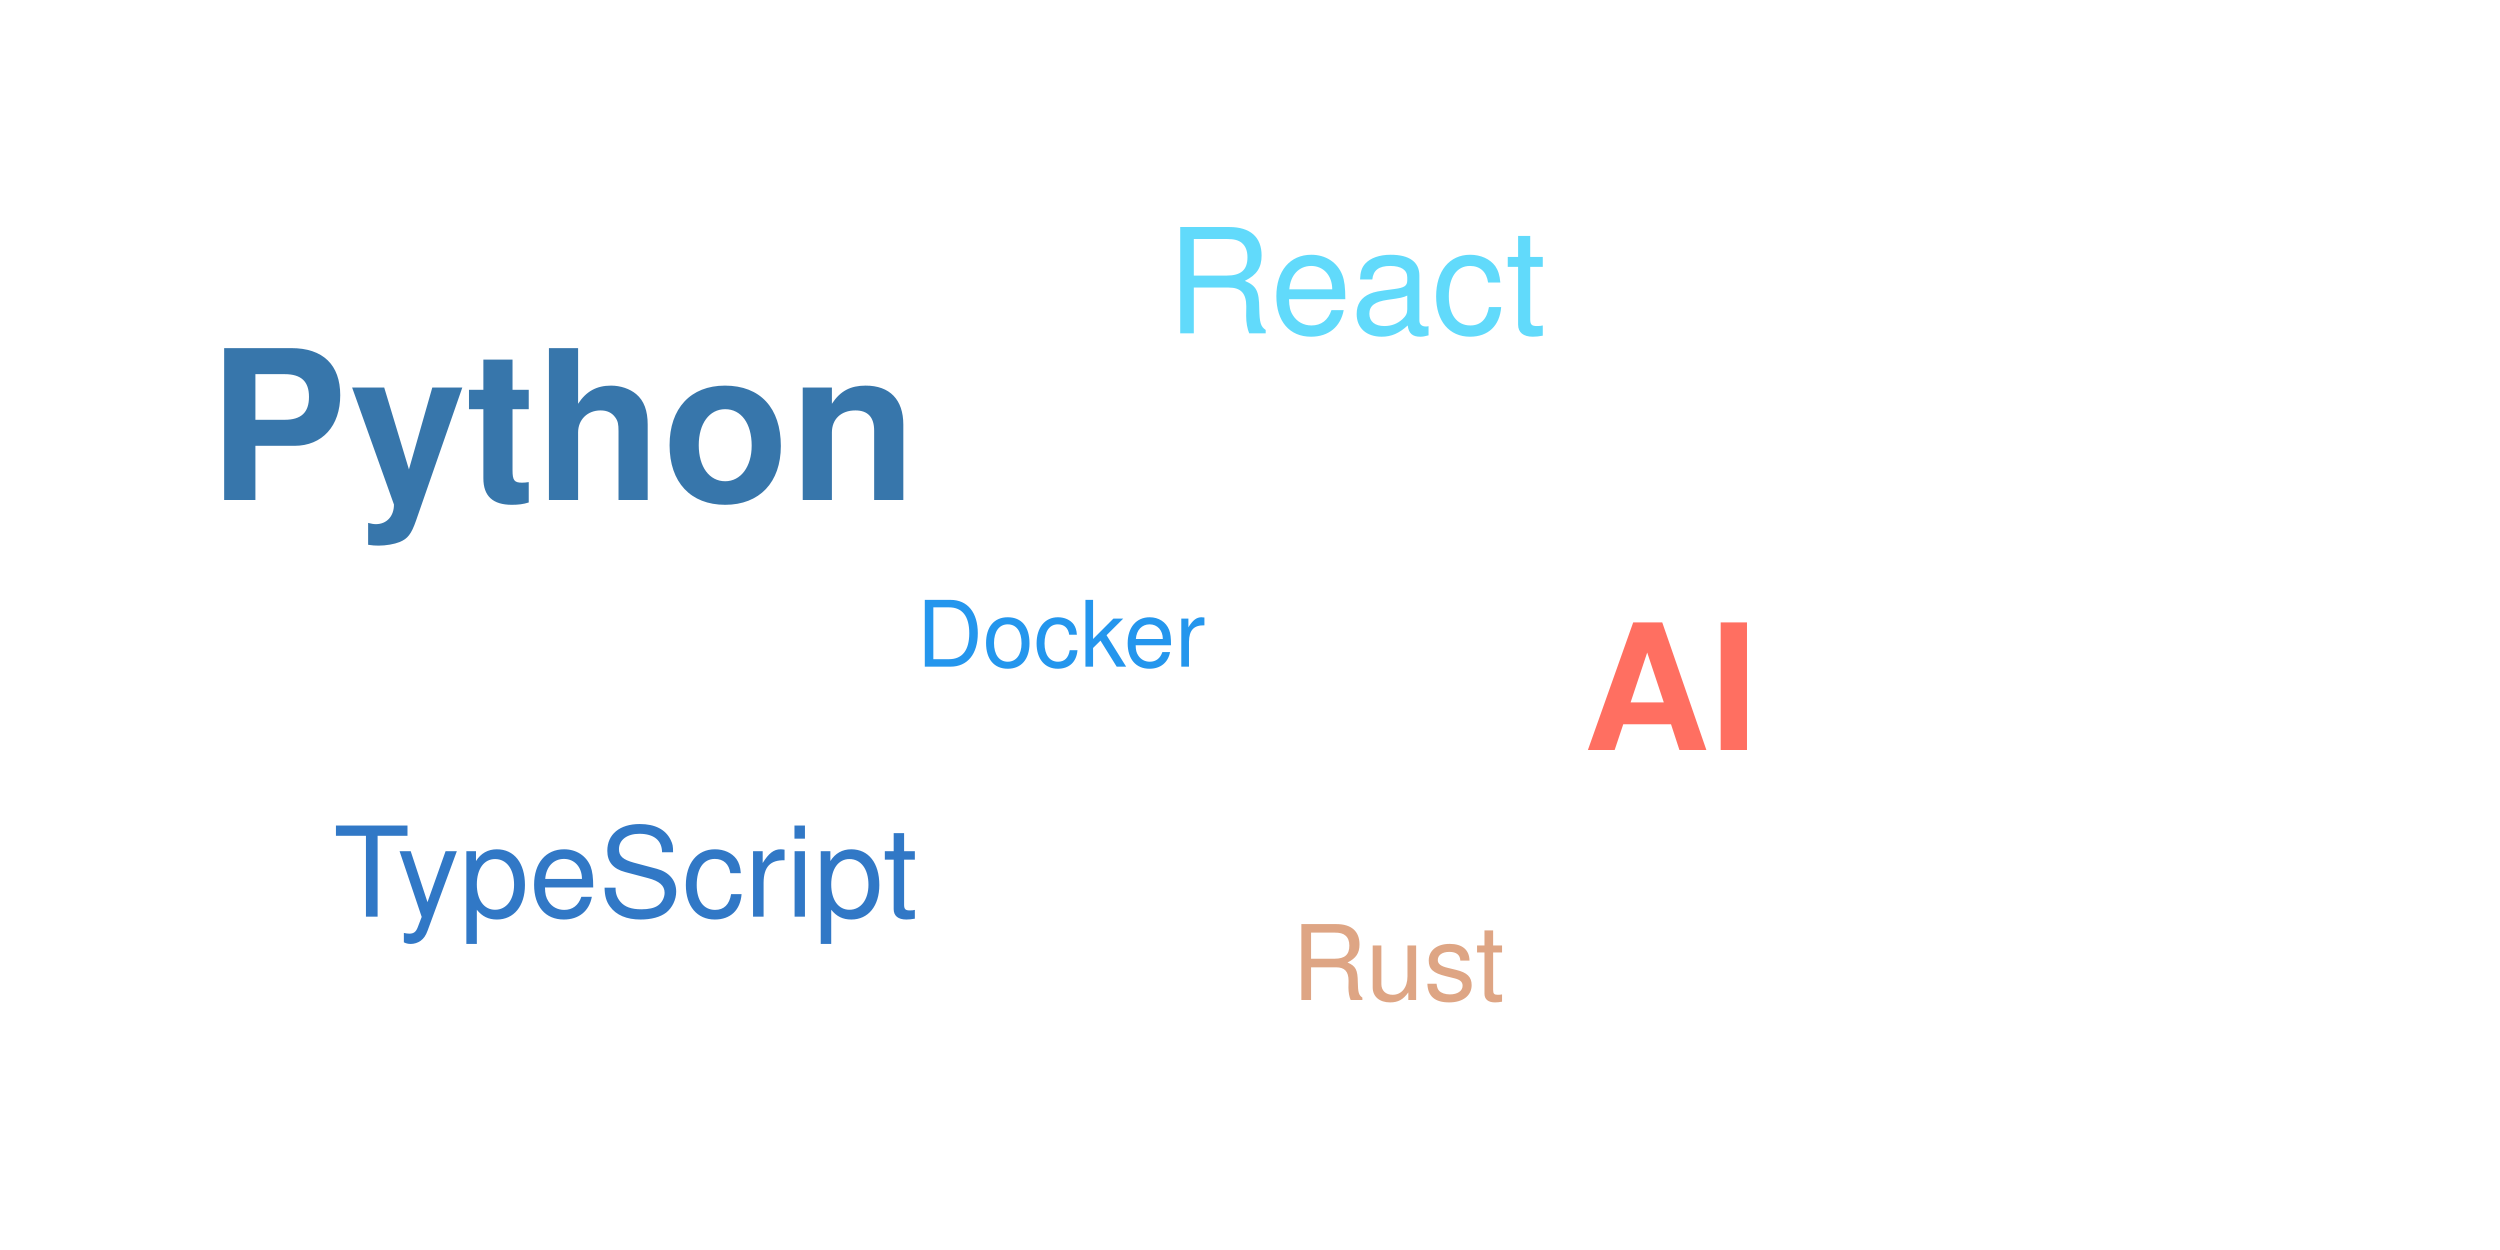
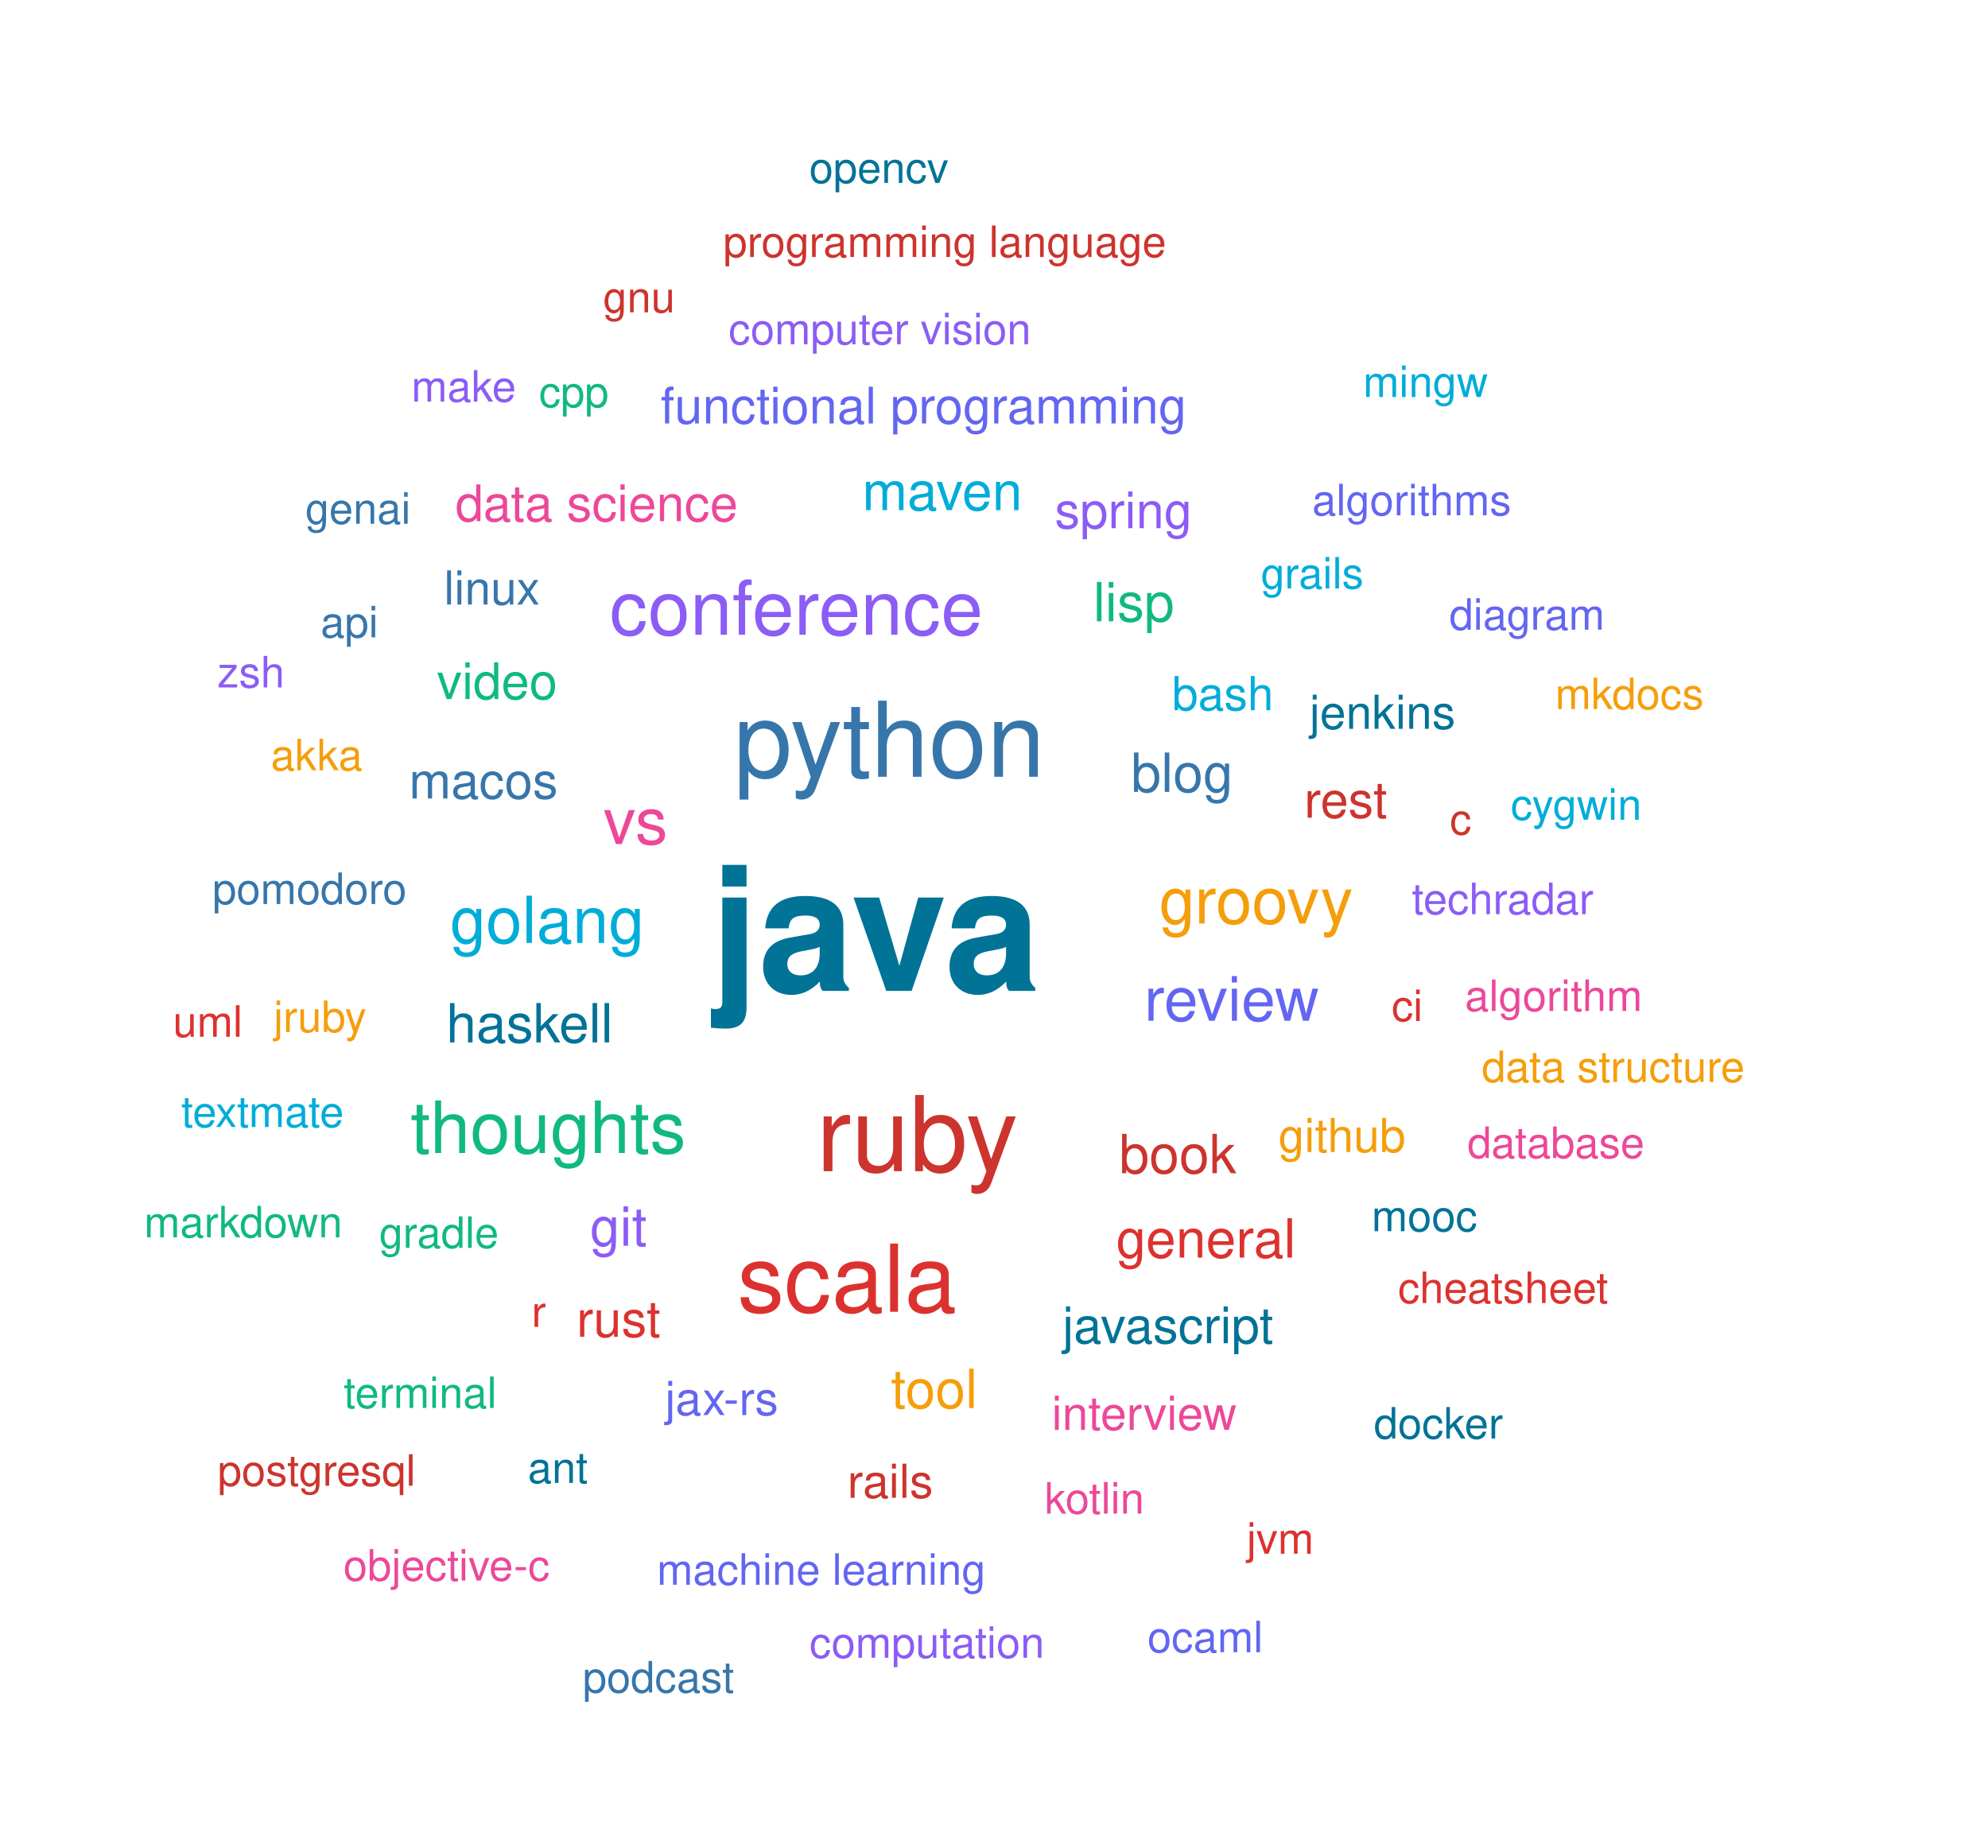
- <svg xmlns="http://www.w3.org/2000/svg" xmlns:xlink="http://www.w3.org/1999/xlink" width="600" height="300" viewBox="0 0 600 300">
+ <svg xmlns="http://www.w3.org/2000/svg" width="552" height="513" viewBox="0 0 552 513">
  <style>
    text { font-family: -apple-system, BlinkMacSystemFont, "Segoe UI", Helvetica, Arial, sans-serif; cursor: pointer; }
    text:hover { opacity: 0.7; text-decoration: underline; fill: #0969da; }
  </style>
-   <a xlink:href="https://github.com/topics/python">
-     <text x="50" y="120" font-size="50" font-weight="bold" fill="#3776AB">Python</text>
-   </a>
-   <a xlink:href="https://github.com/topics/react">
-     <text x="280" y="80" font-size="35" fill="#61DAFB">React</text>
-   </a>
-   <a xlink:href="https://github.com/topics/docker">
-     <text x="220" y="160" font-size="22" fill="#2496ED">Docker</text>
-   </a>
-   <a xlink:href="https://github.com/topics/artificial-intelligence">
-     <text x="380" y="180" font-size="42" font-weight="bold" fill="#FF6F61">AI</text>
-   </a>
-   <a xlink:href="https://github.com/topics/typescript">
-     <text x="80" y="220" font-size="30" fill="#3178C6">TypeScript</text>
-   </a>
-   <a xlink:href="https://github.com/topics/rust">
-     <text x="310" y="240" font-size="25" fill="#DEA584">Rust</text>
+   <a href="./#java" target="_parent">
+     <text x="197.212" y="275.149" font-size="48" font-weight="bold" fill="#007396">java</text>
+   </a>
+   <a href="./#python" target="_parent">
+     <text x="203.801" y="215.695" font-size="29" fill="#3776AB">python</text>
+   </a>
+   <a href="./#ruby" target="_parent">
+     <text x="226.704" y="325.204" font-size="29" fill="#CC342D">ruby</text>
+   </a>
+   <a href="./#scala" target="_parent">
+     <text x="204.752" y="364.254" font-size="26" fill="#DC322F">scala</text>
+   </a>
+   <a href="./#conference" target="_parent">
+     <text x="169.268" y="176.249" font-size="21" fill="#8B5CF6">conference</text>
+   </a>
+   <a href="./#thoughts" target="_parent">
+     <text x="113.994" y="320.154" font-size="20" fill="#10B981">thoughts</text>
+   </a>
+   <a href="./#golang" target="_parent">
+     <text x="124.972" y="261.834" font-size="18" fill="#00ADD8">golang</text>
+   </a>
+   <a href="./#groovy" target="_parent">
+     <text x="321.861" y="256.438" font-size="18" fill="#F59E0B">groovy</text>
+   </a>
+   <a href="./#vs" target="_parent">
+     <text x="167.537" y="234.373" font-size="18" fill="#EC4899">vs</text>
+   </a>
+   <a href="./#review" target="_parent">
+     <text x="317.721" y="283.431" font-size="17" fill="#6366F1">review</text>
+   </a>
+   <a href="./#haskell" target="_parent">
+     <text x="123.908" y="289.462" font-size="15" fill="#007396">haskell</text>
+   </a>
+   <a href="./#blog" target="_parent">
+     <text x="314.056" y="219.89" font-size="15" fill="#3776AB">blog</text>
+   </a>
+   <a href="./#book" target="_parent">
+     <text x="310.753" y="325.761" font-size="15" fill="#CC342D">book</text>
+   </a>
+   <a href="./#general" target="_parent">
+     <text x="309.907" y="349.205" font-size="15" fill="#DC322F">general</text>
+   </a>
+   <a href="./#git" target="_parent">
+     <text x="163.805" y="345.904" font-size="15" fill="#8B5CF6">git</text>
+   </a>
+   <a href="./#lisp" target="_parent">
+     <text x="303.555" y="172.526" font-size="15" fill="#10B981">lisp</text>
+   </a>
+   <a href="./#maven" target="_parent">
+     <text x="239.43" y="141.658" font-size="15" fill="#00ADD8">maven</text>
+   </a>
+   <a href="./#tool" target="_parent">
+     <text x="247.406" y="390.987" font-size="15" fill="#F59E0B">tool</text>
+   </a>
+   <a href="./#data-science" target="_parent">
+     <text x="126.459" y="144.715" font-size="14" fill="#EC4899">data science</text>
+   </a>
+   <a href="./#functional-programming" target="_parent">
+     <text x="183.421" y="117.576" font-size="14" fill="#6366F1">functional programming</text>
+   </a>
+   <a href="./#javascript" target="_parent">
+     <text x="295.001" y="372.968" font-size="14" fill="#007396">javascript</text>
+   </a>
+   <a href="./#macos" target="_parent">
+     <text x="113.572" y="221.719" font-size="14" fill="#3776AB">macos</text>
+   </a>
+   <a href="./#rest" target="_parent">
+     <text x="362.116" y="227.042" font-size="14" fill="#CC342D">rest</text>
+   </a>
+   <a href="./#rust" target="_parent">
+     <text x="160.097" y="371.195" font-size="14" fill="#DC322F">rust</text>
+   </a>
+   <a href="./#spring" target="_parent">
+     <text x="292.88" y="146.666" font-size="14" fill="#8B5CF6">spring</text>
+   </a>
+   <a href="./#video" target="_parent">
+     <text x="121.31" y="194.109" font-size="14" fill="#10B981">video</text>
+   </a>
+   <a href="./#bash" target="_parent">
+     <text x="325.444" y="197.21" font-size="13" fill="#00ADD8">bash</text>
+   </a>
+   <a href="./#github" target="_parent">
+     <text x="354.964" y="319.879" font-size="13" fill="#F59E0B">github</text>
+   </a>
+   <a href="./#interview" target="_parent">
+     <text x="292.032" y="397.035" font-size="13" fill="#EC4899">interview</text>
+   </a>
+   <a href="./#jax-rs" target="_parent">
+     <text x="184.651" y="392.92" font-size="13" fill="#6366F1">jax-rs</text>
+   </a>
+   <a href="./#jenkins" target="_parent">
+     <text x="363.597" y="202.371" font-size="13" fill="#007396">jenkins</text>
+   </a>
+   <a href="./#linux" target="_parent">
+     <text x="123.256" y="167.864" font-size="13" fill="#3776AB">linux</text>
+   </a>
+   <a href="./#rails" target="_parent">
+     <text x="235.309" y="415.899" font-size="13" fill="#CC342D">rails</text>
+   </a>
+   <a href="./#ci" target="_parent">
+     <text x="386.405" y="283.509" font-size="12" fill="#DC322F">ci</text>
+   </a>
+   <a href="./#computer-vision" target="_parent">
+     <text x="202.308" y="95.599" font-size="12" fill="#8B5CF6">computer vision</text>
+   </a>
+   <a href="./#gradle" target="_parent">
+     <text x="105.268" y="346.498" font-size="12" fill="#10B981">gradle</text>
+   </a>
+   <a href="./#grails" target="_parent">
+     <text x="350.089" y="163.407" font-size="12" fill="#00ADD8">grails</text>
+   </a>
+   <a href="./#jruby" target="_parent">
+     <text x="75.946" y="286.552" font-size="12" fill="#F59E0B">jruby</text>
+   </a>
+   <a href="./#kotlin" target="_parent">
+     <text x="290.051" y="420.285" font-size="12" fill="#EC4899">kotlin</text>
+   </a>
+   <a href="./#machine-learning" target="_parent">
+     <text x="182.403" y="440.043" font-size="12" fill="#6366F1">machine learning</text>
+   </a>
+   <a href="./#mooc" target="_parent">
+     <text x="380.834" y="341.874" font-size="12" fill="#007396">mooc</text>
+   </a>
+   <a href="./#pomodoro" target="_parent">
+     <text x="58.98" y="251.015" font-size="12" fill="#3776AB">pomodoro</text>
+   </a>
+   <a href="./#programming-language" target="_parent">
+     <text x="200.8" y="71.362" font-size="12" fill="#CC342D">programming language</text>
+   </a>
+   <a href="./#r" target="_parent">
+     <text x="147.585" y="368.432" font-size="12" fill="#DC322F">r</text>
+   </a>
+   <a href="./#techradar" target="_parent">
+     <text x="392.037" y="253.831" font-size="12" fill="#8B5CF6">techradar</text>
+   </a>
+   <a href="./#terminal" target="_parent">
+     <text x="95.419" y="390.953" font-size="12" fill="#10B981">terminal</text>
+   </a>
+   <a href="./#textmate" target="_parent">
+     <text x="50.325" y="312.951" font-size="12" fill="#00ADD8">textmate</text>
+   </a>
+   <a href="./#akka" target="_parent">
+     <text x="75.212" y="213.884" font-size="12" fill="#F59E0B">akka</text>
+   </a>
+   <a href="./#algorithm" target="_parent">
+     <text x="406.758" y="280.709" font-size="12" fill="#EC4899">algorithm</text>
+   </a>
+   <a href="./#algorithms" target="_parent">
+     <text x="364.357" y="143.078" font-size="12" fill="#6366F1">algorithms</text>
+   </a>
+   <a href="./#ant" target="_parent">
+     <text x="146.564" y="411.767" font-size="12" fill="#007396">ant</text>
+   </a>
+   <a href="./#api" target="_parent">
+     <text x="89.03" y="176.987" font-size="12" fill="#3776AB">api</text>
+   </a>
+   <a href="./#c" target="_parent">
+     <text x="402.564" y="231.714" font-size="12" fill="#CC342D">c</text>
+   </a>
+   <a href="./#cheatsheet" target="_parent">
+     <text x="388.188" y="361.81" font-size="12" fill="#DC322F">cheatsheet</text>
+   </a>
+   <a href="./#computation" target="_parent">
+     <text x="224.754" y="460.328" font-size="12" fill="#8B5CF6">computation</text>
+   </a>
+   <a href="./#cpp" target="_parent">
+     <text x="149.675" y="113.042" font-size="12" fill="#10B981">cpp</text>
+   </a>
+   <a href="./#cygwin" target="_parent">
+     <text x="419.471" y="227.625" font-size="12" fill="#00ADD8">cygwin</text>
+   </a>
+   <a href="./#data-structure" target="_parent">
+     <text x="411.427" y="300.436" font-size="12" fill="#F59E0B">data structure</text>
+   </a>
+   <a href="./#database" target="_parent">
+     <text x="407.456" y="321.537" font-size="12" fill="#EC4899">database</text>
+   </a>
+   <a href="./#diagram" target="_parent">
+     <text x="402.431" y="174.848" font-size="12" fill="#6366F1">diagram</text>
+   </a>
+   <a href="./#docker" target="_parent">
+     <text x="381.48" y="399.449" font-size="12" fill="#007396">docker</text>
+   </a>
+   <a href="./#genai" target="_parent">
+     <text x="84.764" y="145.431" font-size="12" fill="#3776AB">genai</text>
+   </a>
+   <a href="./#gnu" target="_parent">
+     <text x="167.432" y="86.728" font-size="12" fill="#CC342D">gnu</text>
+   </a>
+   <a href="./#jvm" target="_parent">
+     <text x="346.136" y="431.423" font-size="12" fill="#DC322F">jvm</text>
+   </a>
+   <a href="./#make" target="_parent">
+     <text x="114.212" y="111.519" font-size="12" fill="#8B5CF6">make</text>
+   </a>
+   <a href="./#markdown" target="_parent">
+     <text x="40.0" y="343.572" font-size="12" fill="#10B981">markdown</text>
+   </a>
+   <a href="./#mingw" target="_parent">
+     <text x="378.491" y="110.235" font-size="12" fill="#00ADD8">mingw</text>
+   </a>
+   <a href="./#mkdocs" target="_parent">
+     <text x="431.809" y="196.898" font-size="12" fill="#F59E0B">mkdocs</text>
+   </a>
+   <a href="./#objective-c" target="_parent">
+     <text x="95.348" y="438.882" font-size="12" fill="#EC4899">objective-c</text>
+   </a>
+   <a href="./#ocaml" target="_parent">
+     <text x="318.605" y="458.778" font-size="12" fill="#6366F1">ocaml</text>
+   </a>
+   <a href="./#opencv" target="_parent">
+     <text x="224.708" y="50.8" font-size="12" fill="#007396">opencv</text>
+   </a>
+   <a href="./#podcast" target="_parent">
+     <text x="161.793" y="469.957" font-size="12" fill="#3776AB">podcast</text>
+   </a>
+   <a href="./#postgresql" target="_parent">
+     <text x="60.432" y="412.545" font-size="12" fill="#CC342D">postgresql</text>
+   </a>
+   <a href="./#uml" target="_parent">
+     <text x="48.013" y="287.873" font-size="12" fill="#DC322F">uml</text>
+   </a>
+   <a href="./#zsh" target="_parent">
+     <text x="60.36" y="190.879" font-size="12" fill="#8B5CF6">zsh</text>
  </a>
</svg>
